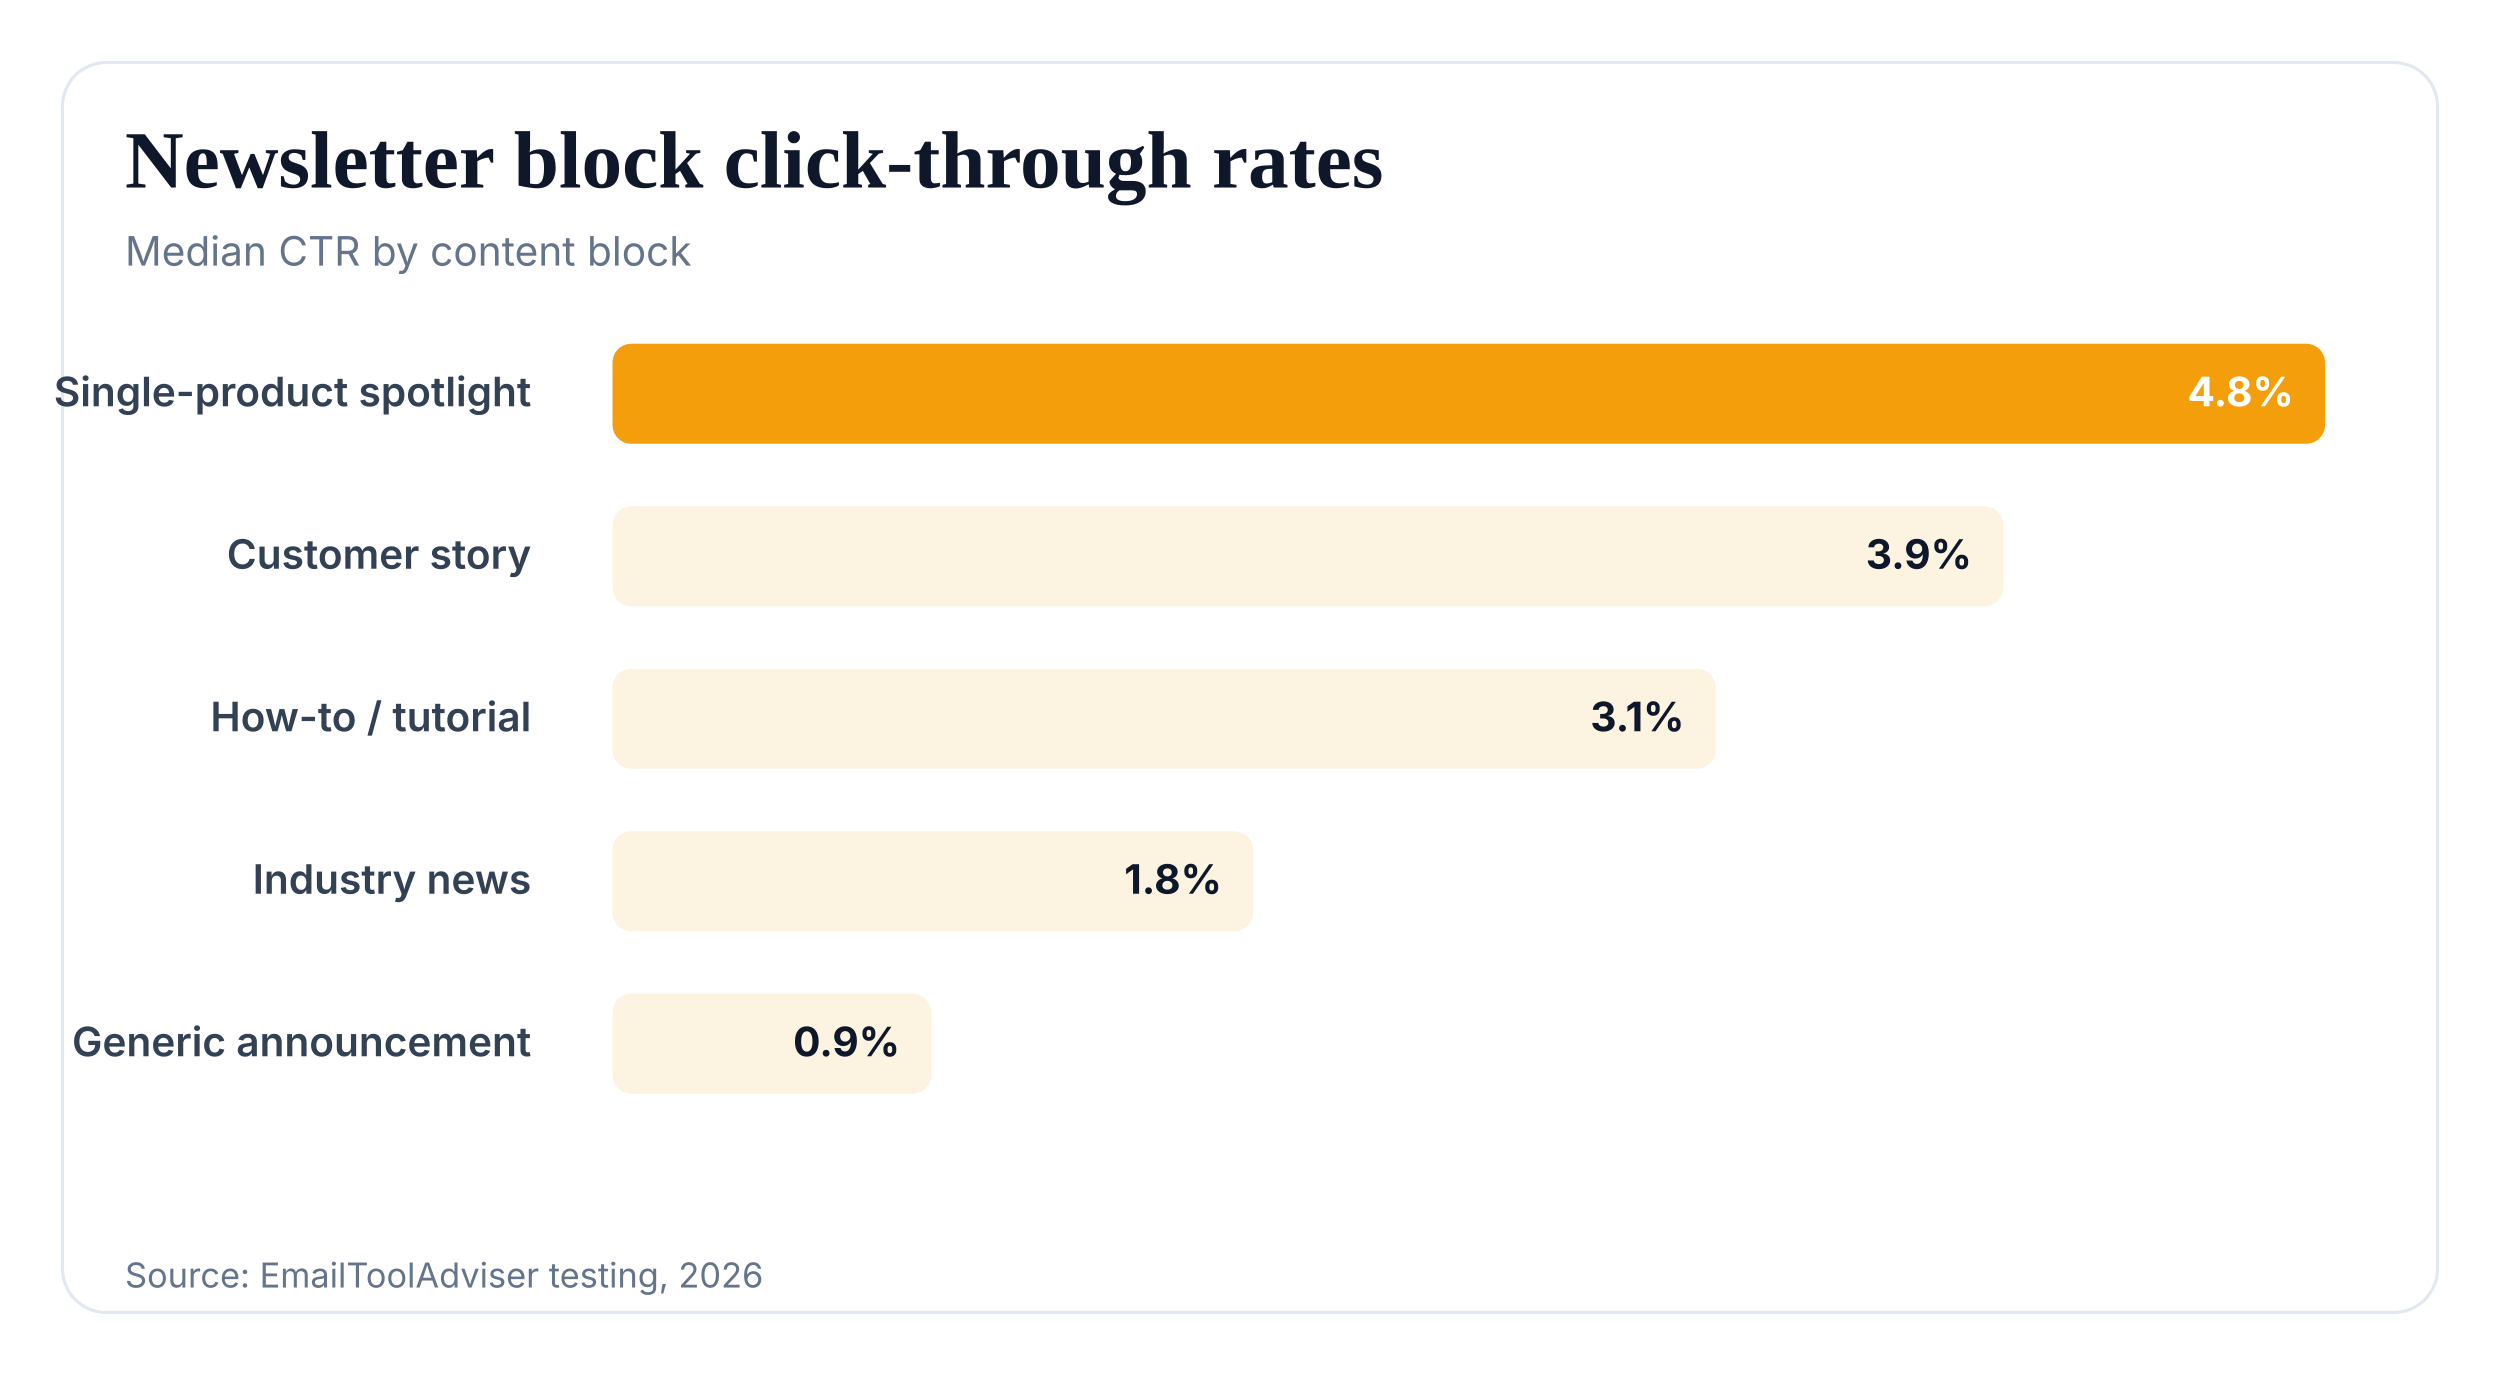
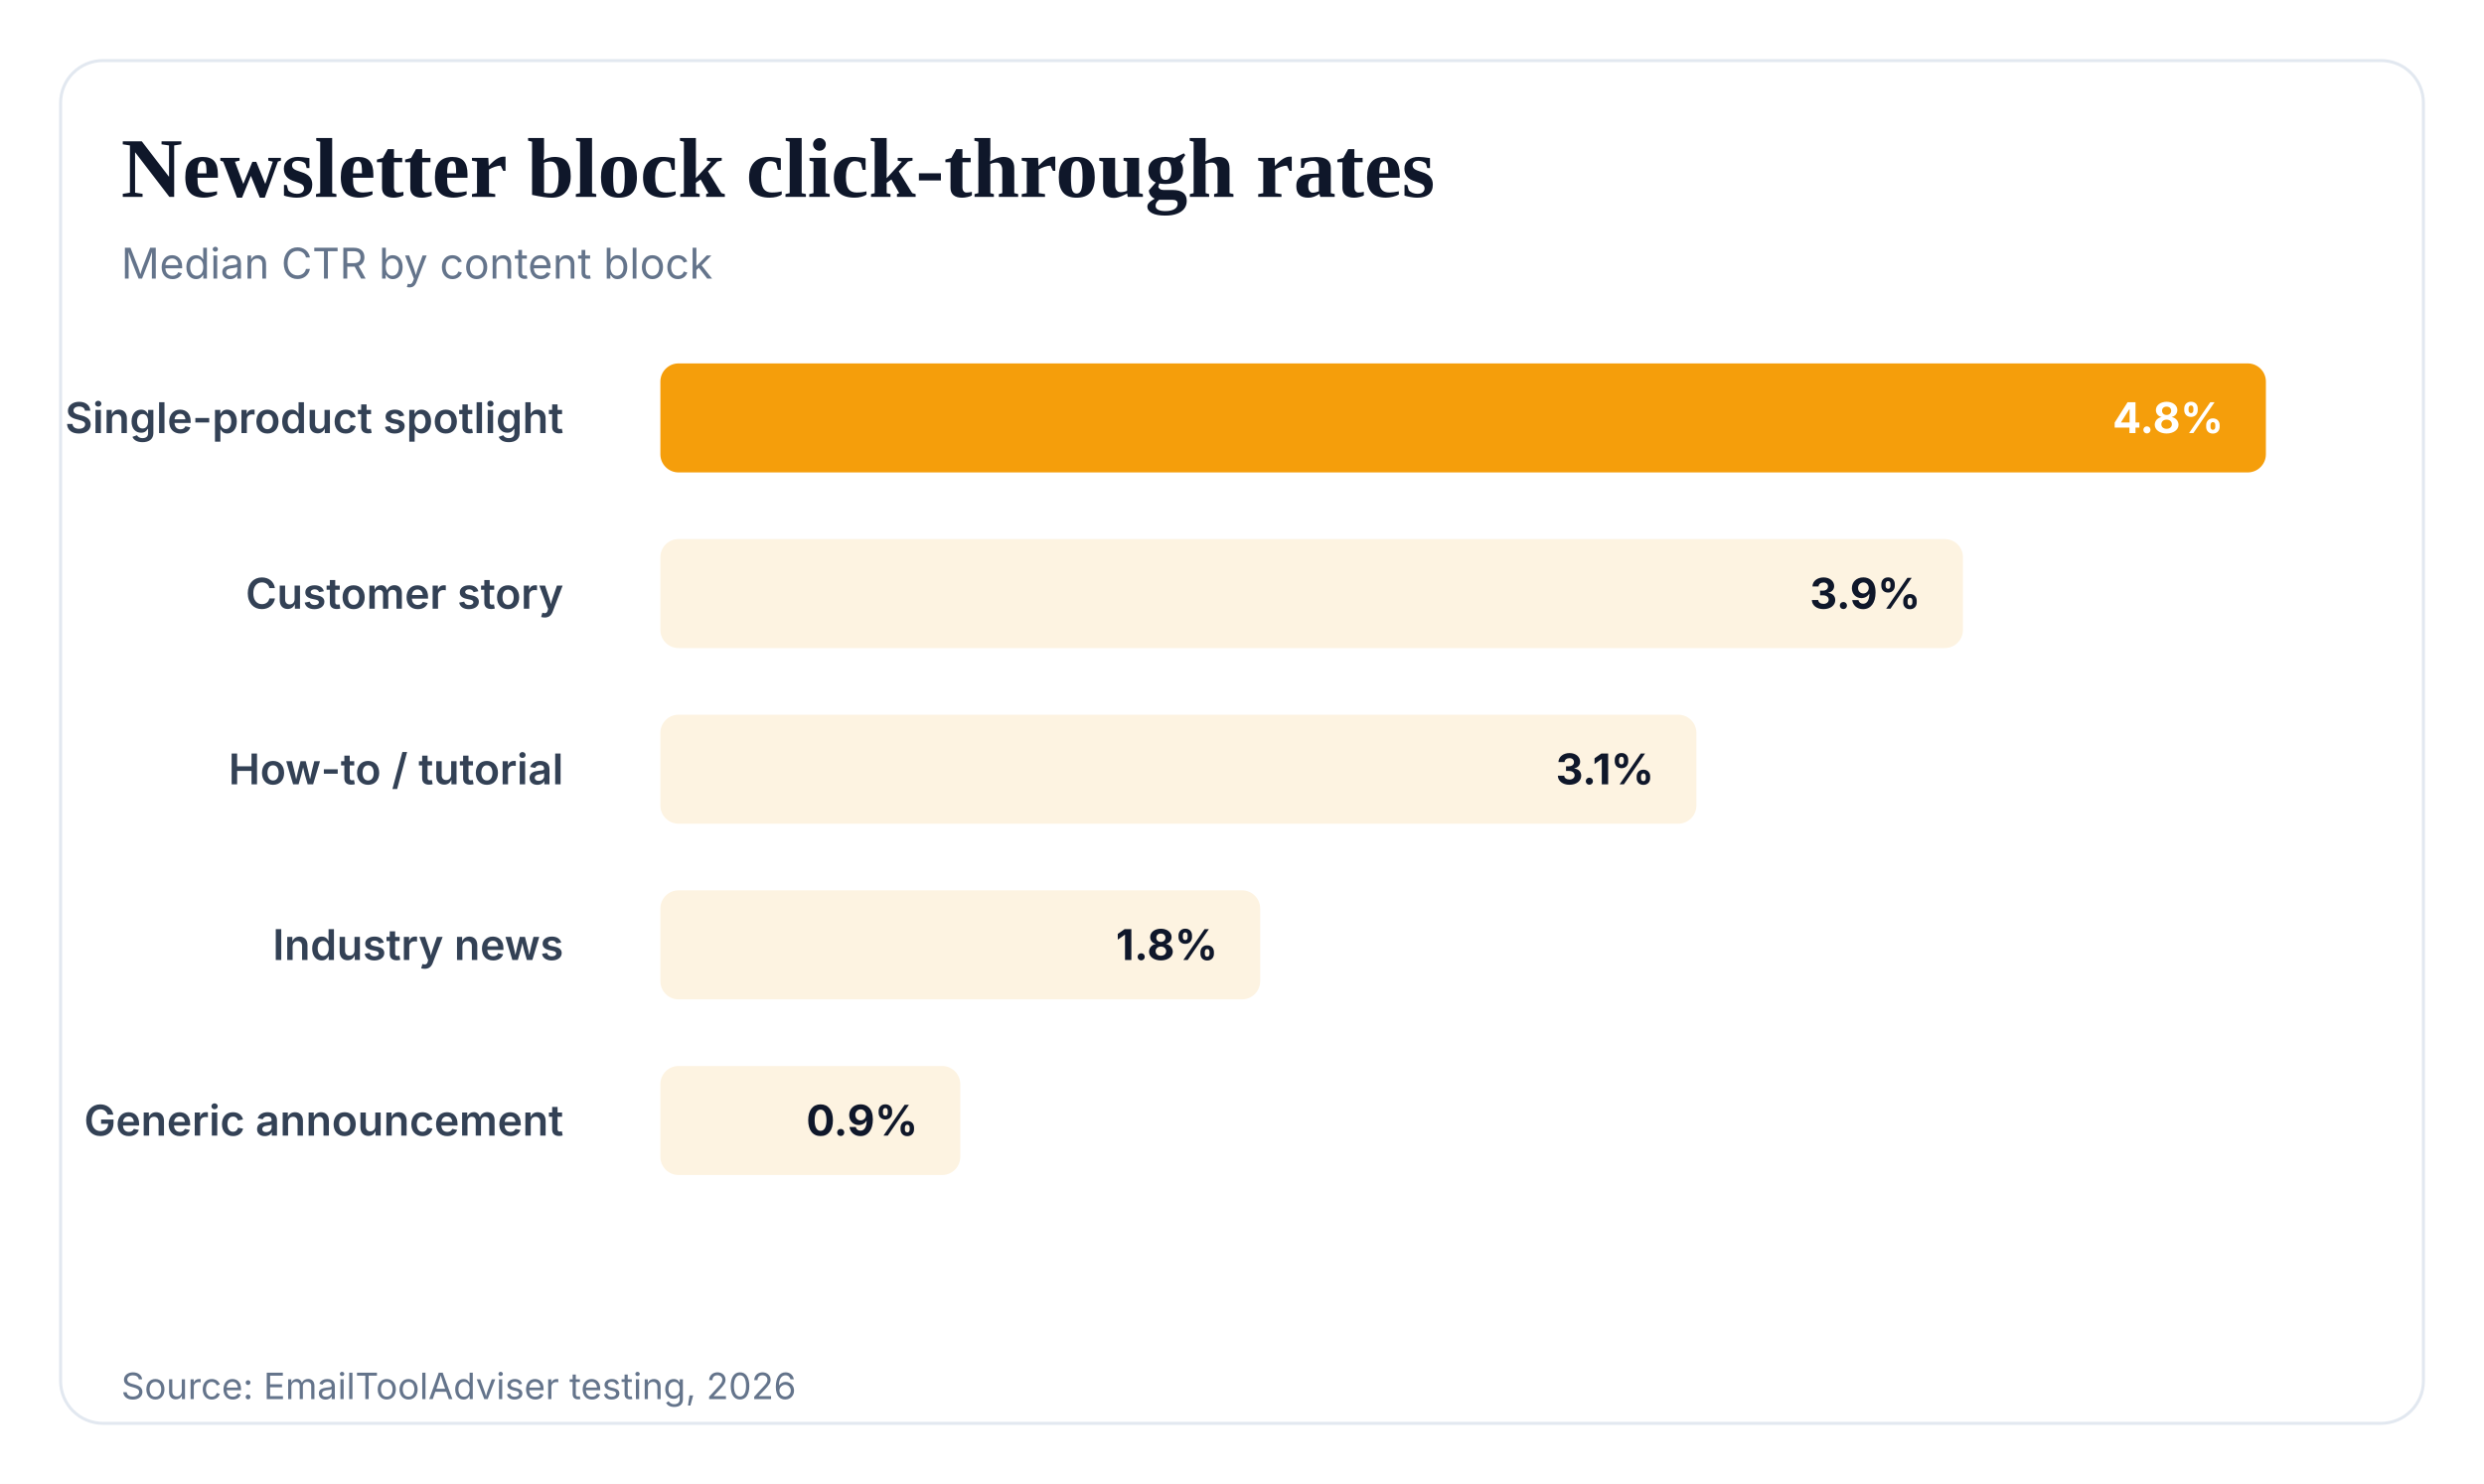
- <svg xmlns="http://www.w3.org/2000/svg" viewBox="0 0 800 440" preserveAspectRatio="xMinYMin meet" role="img" style="width:100%;height:auto;">
+ <svg xmlns="http://www.w3.org/2000/svg" viewBox="0 0 820 490" preserveAspectRatio="xMinYMin meet" role="img" style="width:100%;height:auto;">
  <style>
  .serif  { font-family: Georgia, 'Times New Roman', 'Playfair Display', serif; font-weight: 800; }
  .sans   { font-family: system-ui, -apple-system, BlinkMacSystemFont, 'Segoe UI', sans-serif; }
  .label  { font-family: system-ui, sans-serif; font-weight: 700; text-transform: uppercase; letter-spacing: 0.08em; }
</style>
-   <rect width="800" height="440" fill="#ffffff" />
-   <rect x="20" y="20" rx="14" ry="14" width="760" height="400" fill="#ffffff" stroke="#e2e8f0" stroke-width="1" />
-   <text x="40" y="60" class="serif" font-size="26" fill="#0f172a">Newsletter block click-through rates</text>
-   <text x="40" y="85" class="sans" font-size="13" fill="#64748b">Median CTR by content block</text>
-   <text x="170" y="130" class="sans" font-size="13" fill="#334155" text-anchor="end" font-weight="600">Single-product spotlight</text>
-   <rect x="196" y="110" rx="6" ry="6" width="548" height="32" fill="#f59e0b" />
-   <text x="734" y="130" class="sans" font-size="13" fill="#ffffff" text-anchor="end" font-weight="700">4.8%</text>
-   <text x="170" y="182" class="sans" font-size="13" fill="#334155" text-anchor="end" font-weight="600">Customer story</text>
-   <rect x="196" y="162" rx="6" ry="6" width="445" height="32" fill="#fdf3e1" />
-   <text x="631" y="182" class="sans" font-size="13" fill="#0f172a" text-anchor="end" font-weight="700">3.9%</text>
-   <text x="170" y="234" class="sans" font-size="13" fill="#334155" text-anchor="end" font-weight="600">How-to / tutorial</text>
-   <rect x="196" y="214" rx="6" ry="6" width="353" height="32" fill="#fdf3e1" />
-   <text x="539" y="234" class="sans" font-size="13" fill="#0f172a" text-anchor="end" font-weight="700">3.1%</text>
-   <text x="170" y="286" class="sans" font-size="13" fill="#334155" text-anchor="end" font-weight="600">Industry news</text>
-   <rect x="196" y="266" rx="6" ry="6" width="205" height="32" fill="#fdf3e1" />
-   <text x="391" y="286" class="sans" font-size="13" fill="#0f172a" text-anchor="end" font-weight="700">1.8%</text>
-   <text x="170" y="338" class="sans" font-size="13" fill="#334155" text-anchor="end" font-weight="600">Generic announcement</text>
-   <rect x="196" y="318" rx="6" ry="6" width="102" height="32" fill="#fdf3e1" />
-   <text x="288" y="338" class="sans" font-size="13" fill="#0f172a" text-anchor="end" font-weight="700">0.9%</text>
-   <text x="40" y="412" class="sans" font-size="11" fill="#64748b">Source: EmailToolAdviser testing, 2026</text>
+   <rect width="820" height="490" fill="#ffffff" />
+   <rect x="20" y="20" rx="14" ry="14" width="780" height="450" fill="#ffffff" stroke="#e2e8f0" stroke-width="1" />
+   <text x="40" y="65" class="serif" font-size="28" fill="#0f172a">Newsletter block click-through rates</text>
+   <text x="40" y="92" class="sans" font-size="14" fill="#64748b">Median CTR by content block</text>
+   <text x="186" y="143" class="sans" font-size="14" fill="#334155" text-anchor="end" font-weight="600">Single-product spotlight</text>
+   <rect x="218" y="120" rx="6" ry="6" width="530" height="36" fill="#f59e0b" />
+   <text x="734" y="143" class="sans" font-size="14" fill="#ffffff" text-anchor="end" font-weight="700">4.8%</text>
+   <text x="186" y="201" class="sans" font-size="14" fill="#334155" text-anchor="end" font-weight="600">Customer story</text>
+   <rect x="218" y="178" rx="6" ry="6" width="430" height="36" fill="#fdf3e1" />
+   <text x="634" y="201" class="sans" font-size="14" fill="#0f172a" text-anchor="end" font-weight="700">3.9%</text>
+   <text x="186" y="259" class="sans" font-size="14" fill="#334155" text-anchor="end" font-weight="600">How-to / tutorial</text>
+   <rect x="218" y="236" rx="6" ry="6" width="342" height="36" fill="#fdf3e1" />
+   <text x="546" y="259" class="sans" font-size="14" fill="#0f172a" text-anchor="end" font-weight="700">3.1%</text>
+   <text x="186" y="317" class="sans" font-size="14" fill="#334155" text-anchor="end" font-weight="600">Industry news</text>
+   <rect x="218" y="294" rx="6" ry="6" width="198" height="36" fill="#fdf3e1" />
+   <text x="402" y="317" class="sans" font-size="14" fill="#0f172a" text-anchor="end" font-weight="700">1.8%</text>
+   <text x="186" y="375" class="sans" font-size="14" fill="#334155" text-anchor="end" font-weight="600">Generic announcement</text>
+   <rect x="218" y="352" rx="6" ry="6" width="99" height="36" fill="#fdf3e1" />
+   <text x="303" y="375" class="sans" font-size="14" fill="#0f172a" text-anchor="end" font-weight="700">0.9%</text>
+   <text x="40" y="462" class="sans" font-size="12" fill="#64748b">Source: EmailToolAdviser testing, 2026</text>
</svg>
